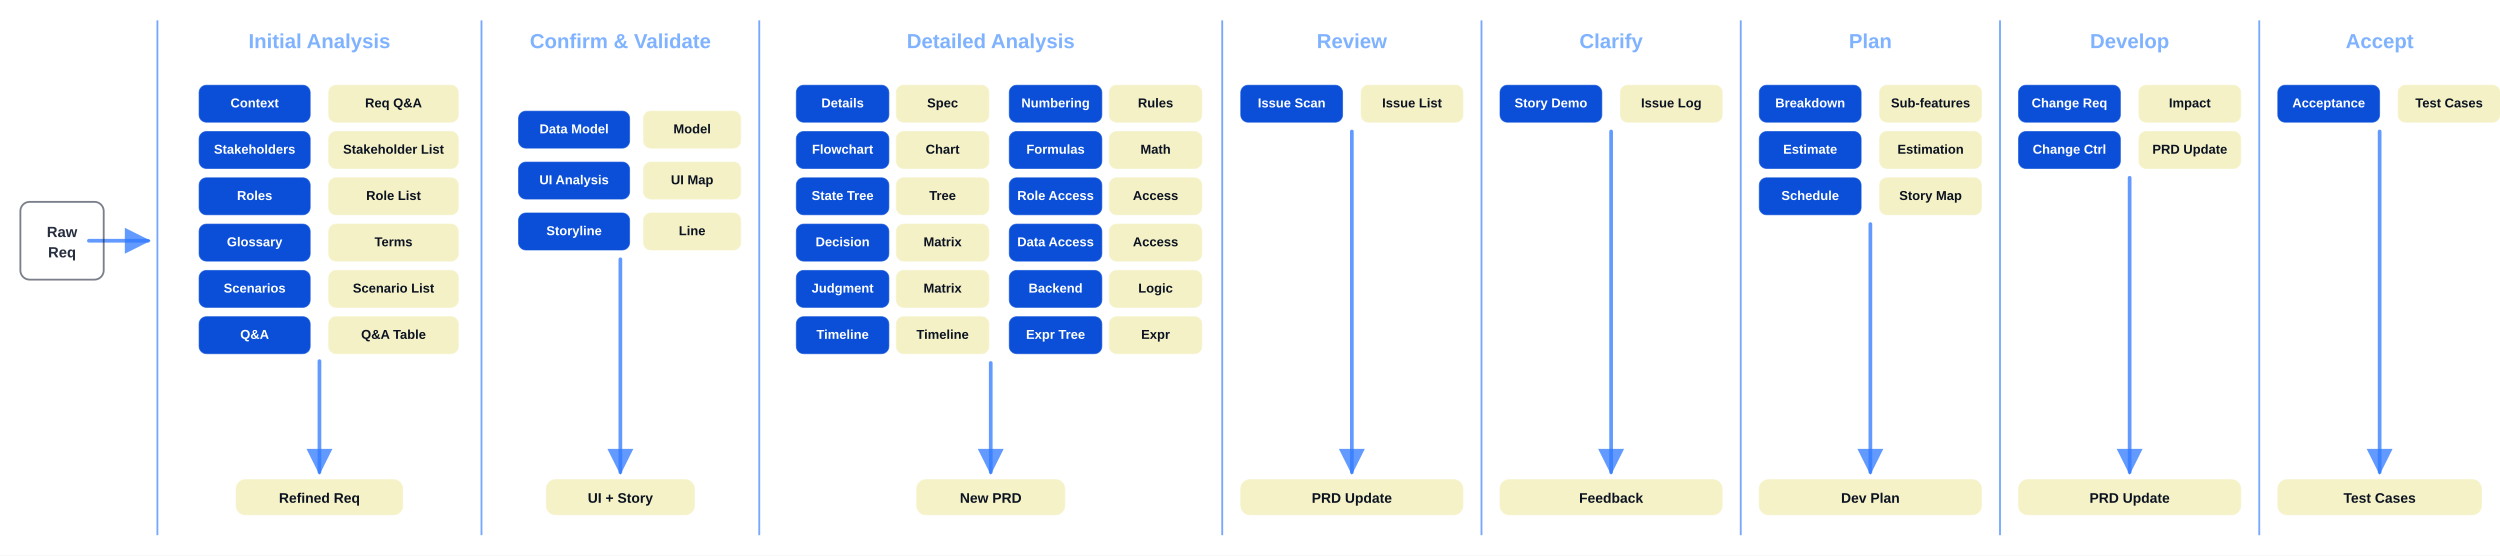
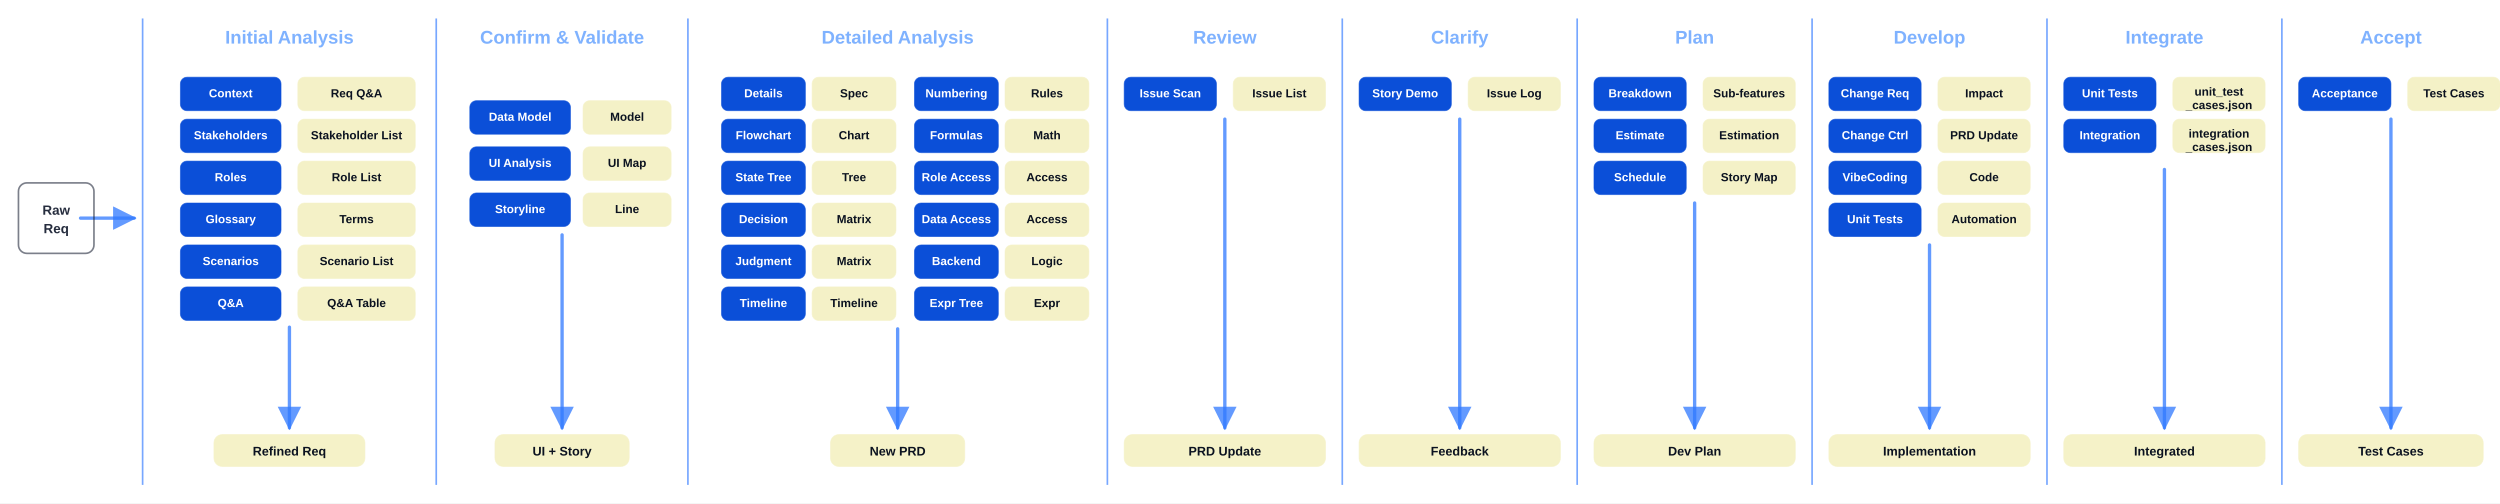
- <svg xmlns="http://www.w3.org/2000/svg" width="2700" height="600" viewBox="0 0 2700 600">
+ <svg xmlns="http://www.w3.org/2000/svg" width="2980" height="600" viewBox="0 0 2980 600">
  <defs>
    <style>
      .bg { fill: #ffffff; }
      .sep { stroke: rgba(47, 120, 255, 0.65); stroke-width: 2; }
      .title { font: 700 22px -apple-system, BlinkMacSystemFont, "Segoe UI", Arial, sans-serif; fill: #7fb2ff; }
      .label { font: 600 16px -apple-system, BlinkMacSystemFont, "Segoe UI", Arial, sans-serif; fill: rgba(15, 23, 42, 0.9); }
      .boxBlue { fill: #0b4fd8; stroke: rgba(11, 79, 216, 0.65); stroke-width: 1; rx: 8; }
      .boxYellow { fill: #f4f1c7; stroke: rgba(244, 241, 199, 0.65); stroke-width: 1; rx: 8; }
      .boxTextBlue { font: 700 14px -apple-system, BlinkMacSystemFont, "Segoe UI", Arial, sans-serif; fill: #ffffff; }
      .boxTextYellow { font: 700 14px -apple-system, BlinkMacSystemFont, "Segoe UI", Arial, sans-serif; fill: #0b1220; }
      .outBox { fill: rgba(244, 241, 199, 0.98); stroke: rgba(244, 241, 199, 0.65); stroke-width: 1; rx: 10; }
      .outText { font: 800 15px -apple-system, BlinkMacSystemFont, "Segoe UI", Arial, sans-serif; fill: #0b1220; }
      .arrowBlue { stroke: rgba(47, 120, 255, 0.75); stroke-width: 4; fill: none; stroke-linecap: round; stroke-linejoin: round; }
    </style>
    <marker id="arrowHeadBlue" viewBox="0 0 10 10" refX="9" refY="5" markerWidth="7" markerHeight="7" orient="auto-start-reverse">
      <path d="M 0 0 L 10 5 L 0 10 z" fill="rgba(47, 120, 255, 0.75)" />
    </marker>
  </defs>
-   <rect class="bg" x="0" y="0" width="2700" height="600" />
+   <rect class="bg" x="0" y="0" width="2980" height="600" />
  <path class="arrowBlue" marker-end="url(#arrowHeadBlue)" d="M 96 260 L 160 260" />
  <rect x="22" y="218" width="90" height="84" fill="none" stroke="rgba(15, 23, 42, 0.55)" stroke-width="2" rx="10" />
  <text class="label" x="67" y="256" text-anchor="middle">Raw</text>
  <text class="label" x="67" y="278" text-anchor="middle">Req</text>
  <line class="sep" x1="170" y1="22" x2="170" y2="578" />
  <line class="sep" x1="520" y1="22" x2="520" y2="578" />
  <line class="sep" x1="820" y1="22" x2="820" y2="578" />
  <line class="sep" x1="1320" y1="22" x2="1320" y2="578" />
  <line class="sep" x1="1600" y1="22" x2="1600" y2="578" />
  <line class="sep" x1="1880" y1="22" x2="1880" y2="578" />
  <line class="sep" x1="2160" y1="22" x2="2160" y2="578" />
  <line class="sep" x1="2440" y1="22" x2="2440" y2="578" />
+   <line class="sep" x1="2720" y1="22" x2="2720" y2="578" />
  <text class="title" x="345" y="52" text-anchor="middle">Initial Analysis</text>
  <text class="title" x="670" y="52" text-anchor="middle">Confirm &amp; Validate</text>
  <text class="title" x="1070" y="52" text-anchor="middle">Detailed Analysis</text>
  <text class="title" x="1460" y="52" text-anchor="middle">Review</text>
  <text class="title" x="1740" y="52" text-anchor="middle">Clarify</text>
  <text class="title" x="2020" y="52" text-anchor="middle">Plan</text>
  <text class="title" x="2300" y="52" text-anchor="middle">Develop</text>
-   <text class="title" x="2570" y="52" text-anchor="middle">Accept</text>
+   <text class="title" x="2580" y="52" text-anchor="middle">Integrate</text>
+   <text class="title" x="2850" y="52" text-anchor="middle">Accept</text>
  <g>
    <rect class="boxBlue" x="215" y="92" width="120" height="40" />
    <text class="boxTextBlue" x="275" y="116" text-anchor="middle">Context</text>
    <rect class="boxYellow" x="355" y="92" width="140" height="40" />
    <text class="boxTextYellow" x="425" y="116" text-anchor="middle">Req Q&amp;A</text>
    <rect class="boxBlue" x="215" y="142" width="120" height="40" />
    <text class="boxTextBlue" x="275" y="166" text-anchor="middle">Stakeholders</text>
    <rect class="boxYellow" x="355" y="142" width="140" height="40" />
    <text class="boxTextYellow" x="425" y="166" text-anchor="middle">Stakeholder List</text>
    <rect class="boxBlue" x="215" y="192" width="120" height="40" />
    <text class="boxTextBlue" x="275" y="216" text-anchor="middle">Roles</text>
    <rect class="boxYellow" x="355" y="192" width="140" height="40" />
    <text class="boxTextYellow" x="425" y="216" text-anchor="middle">Role List</text>
    <rect class="boxBlue" x="215" y="242" width="120" height="40" />
    <text class="boxTextBlue" x="275" y="266" text-anchor="middle">Glossary</text>
    <rect class="boxYellow" x="355" y="242" width="140" height="40" />
    <text class="boxTextYellow" x="425" y="266" text-anchor="middle">Terms</text>
    <rect class="boxBlue" x="215" y="292" width="120" height="40" />
    <text class="boxTextBlue" x="275" y="316" text-anchor="middle">Scenarios</text>
    <rect class="boxYellow" x="355" y="292" width="140" height="40" />
    <text class="boxTextYellow" x="425" y="316" text-anchor="middle">Scenario List</text>
    <rect class="boxBlue" x="215" y="342" width="120" height="40" />
    <text class="boxTextBlue" x="275" y="366" text-anchor="middle">Q&amp;A</text>
    <rect class="boxYellow" x="355" y="342" width="140" height="40" />
    <text class="boxTextYellow" x="425" y="366" text-anchor="middle">Q&amp;A Table</text>
    <path class="arrowBlue" marker-end="url(#arrowHeadBlue)" d="M 345 390 L 345 510" />
    <rect class="outBox" x="255" y="518" width="180" height="38" />
    <text class="outText" x="345" y="543" text-anchor="middle">Refined Req</text>
  </g>
  <g>
    <rect class="boxBlue" x="560" y="120" width="120" height="40" />
    <text class="boxTextBlue" x="620" y="144" text-anchor="middle">Data Model</text>
    <rect class="boxYellow" x="695" y="120" width="105" height="40" />
    <text class="boxTextYellow" x="747.5" y="144" text-anchor="middle">Model</text>
    <rect class="boxBlue" x="560" y="175" width="120" height="40" />
    <text class="boxTextBlue" x="620" y="199" text-anchor="middle">UI Analysis</text>
    <rect class="boxYellow" x="695" y="175" width="105" height="40" />
    <text class="boxTextYellow" x="747.5" y="199" text-anchor="middle">UI Map</text>
    <rect class="boxBlue" x="560" y="230" width="120" height="40" />
    <text class="boxTextBlue" x="620" y="254" text-anchor="middle">Storyline</text>
    <rect class="boxYellow" x="695" y="230" width="105" height="40" />
    <text class="boxTextYellow" x="747.5" y="254" text-anchor="middle">Line</text>
    <path class="arrowBlue" marker-end="url(#arrowHeadBlue)" d="M 670 280 L 670 510" />
    <rect class="outBox" x="590" y="518" width="160" height="38" />
    <text class="outText" x="670" y="543" text-anchor="middle">UI + Story</text>
  </g>
  <g>
    <rect class="boxBlue" x="860" y="92" width="100" height="40" />
    <text class="boxTextBlue" x="910" y="116" text-anchor="middle">Details</text>
    <rect class="boxYellow" x="968" y="92" width="100" height="40" />
    <text class="boxTextYellow" x="1018" y="116" text-anchor="middle">Spec</text>
    <rect class="boxBlue" x="1090" y="92" width="100" height="40" />
    <text class="boxTextBlue" x="1140" y="116" text-anchor="middle">Numbering</text>
    <rect class="boxYellow" x="1198" y="92" width="100" height="40" />
    <text class="boxTextYellow" x="1248" y="116" text-anchor="middle">Rules</text>
    <rect class="boxBlue" x="860" y="142" width="100" height="40" />
    <text class="boxTextBlue" x="910" y="166" text-anchor="middle">Flowchart</text>
    <rect class="boxYellow" x="968" y="142" width="100" height="40" />
    <text class="boxTextYellow" x="1018" y="166" text-anchor="middle">Chart</text>
    <rect class="boxBlue" x="1090" y="142" width="100" height="40" />
    <text class="boxTextBlue" x="1140" y="166" text-anchor="middle">Formulas</text>
    <rect class="boxYellow" x="1198" y="142" width="100" height="40" />
    <text class="boxTextYellow" x="1248" y="166" text-anchor="middle">Math</text>
    <rect class="boxBlue" x="860" y="192" width="100" height="40" />
    <text class="boxTextBlue" x="910" y="216" text-anchor="middle">State Tree</text>
    <rect class="boxYellow" x="968" y="192" width="100" height="40" />
    <text class="boxTextYellow" x="1018" y="216" text-anchor="middle">Tree</text>
    <rect class="boxBlue" x="1090" y="192" width="100" height="40" />
    <text class="boxTextBlue" x="1140" y="216" text-anchor="middle">Role Access</text>
    <rect class="boxYellow" x="1198" y="192" width="100" height="40" />
    <text class="boxTextYellow" x="1248" y="216" text-anchor="middle">Access</text>
    <rect class="boxBlue" x="860" y="242" width="100" height="40" />
    <text class="boxTextBlue" x="910" y="266" text-anchor="middle">Decision</text>
    <rect class="boxYellow" x="968" y="242" width="100" height="40" />
    <text class="boxTextYellow" x="1018" y="266" text-anchor="middle">Matrix</text>
    <rect class="boxBlue" x="1090" y="242" width="100" height="40" />
    <text class="boxTextBlue" x="1140" y="266" text-anchor="middle">Data Access</text>
    <rect class="boxYellow" x="1198" y="242" width="100" height="40" />
    <text class="boxTextYellow" x="1248" y="266" text-anchor="middle">Access</text>
    <rect class="boxBlue" x="860" y="292" width="100" height="40" />
    <text class="boxTextBlue" x="910" y="316" text-anchor="middle">Judgment</text>
    <rect class="boxYellow" x="968" y="292" width="100" height="40" />
    <text class="boxTextYellow" x="1018" y="316" text-anchor="middle">Matrix</text>
    <rect class="boxBlue" x="1090" y="292" width="100" height="40" />
    <text class="boxTextBlue" x="1140" y="316" text-anchor="middle">Backend</text>
    <rect class="boxYellow" x="1198" y="292" width="100" height="40" />
    <text class="boxTextYellow" x="1248" y="316" text-anchor="middle">Logic</text>
    <rect class="boxBlue" x="860" y="342" width="100" height="40" />
    <text class="boxTextBlue" x="910" y="366" text-anchor="middle">Timeline</text>
    <rect class="boxYellow" x="968" y="342" width="100" height="40" />
    <text class="boxTextYellow" x="1018" y="366" text-anchor="middle">Timeline</text>
    <rect class="boxBlue" x="1090" y="342" width="100" height="40" />
    <text class="boxTextBlue" x="1140" y="366" text-anchor="middle">Expr Tree</text>
    <rect class="boxYellow" x="1198" y="342" width="100" height="40" />
    <text class="boxTextYellow" x="1248" y="366" text-anchor="middle">Expr</text>
    <path class="arrowBlue" marker-end="url(#arrowHeadBlue)" d="M 1070 392 L 1070 510" />
    <rect class="outBox" x="990" y="518" width="160" height="38" />
    <text class="outText" x="1070" y="543" text-anchor="middle">New PRD</text>
  </g>
  <g>
    <rect class="boxBlue" x="1340" y="92" width="110" height="40" />
    <text class="boxTextBlue" x="1395" y="116" text-anchor="middle">Issue Scan</text>
    <rect class="boxYellow" x="1470" y="92" width="110" height="40" />
    <text class="boxTextYellow" x="1525" y="116" text-anchor="middle">Issue List</text>
    <path class="arrowBlue" marker-end="url(#arrowHeadBlue)" d="M 1460 142 L 1460 510" />
    <rect class="outBox" x="1340" y="518" width="240" height="38" />
    <text class="outText" x="1460" y="543" text-anchor="middle">PRD Update</text>
  </g>
  <g>
    <rect class="boxBlue" x="1620" y="92" width="110" height="40" />
    <text class="boxTextBlue" x="1675" y="116" text-anchor="middle">Story Demo</text>
    <rect class="boxYellow" x="1750" y="92" width="110" height="40" />
    <text class="boxTextYellow" x="1805" y="116" text-anchor="middle">Issue Log</text>
    <path class="arrowBlue" marker-end="url(#arrowHeadBlue)" d="M 1740 142 L 1740 510" />
    <rect class="outBox" x="1620" y="518" width="240" height="38" />
    <text class="outText" x="1740" y="543" text-anchor="middle">Feedback</text>
  </g>
  <g>
    <rect class="boxBlue" x="1900" y="92" width="110" height="40" />
    <text class="boxTextBlue" x="1955" y="116" text-anchor="middle">Breakdown</text>
    <rect class="boxYellow" x="2030" y="92" width="110" height="40" />
    <text class="boxTextYellow" x="2085" y="116" text-anchor="middle">Sub-features</text>
    <rect class="boxBlue" x="1900" y="142" width="110" height="40" />
    <text class="boxTextBlue" x="1955" y="166" text-anchor="middle">Estimate</text>
    <rect class="boxYellow" x="2030" y="142" width="110" height="40" />
    <text class="boxTextYellow" x="2085" y="166" text-anchor="middle">Estimation</text>
    <rect class="boxBlue" x="1900" y="192" width="110" height="40" />
    <text class="boxTextBlue" x="1955" y="216" text-anchor="middle">Schedule</text>
    <rect class="boxYellow" x="2030" y="192" width="110" height="40" />
    <text class="boxTextYellow" x="2085" y="216" text-anchor="middle">Story Map</text>
    <path class="arrowBlue" marker-end="url(#arrowHeadBlue)" d="M 2020 242 L 2020 510" />
    <rect class="outBox" x="1900" y="518" width="240" height="38" />
    <text class="outText" x="2020" y="543" text-anchor="middle">Dev Plan</text>
  </g>
  <g>
    <rect class="boxBlue" x="2180" y="92" width="110" height="40" />
    <text class="boxTextBlue" x="2235" y="116" text-anchor="middle">Change Req</text>
    <rect class="boxYellow" x="2310" y="92" width="110" height="40" />
    <text class="boxTextYellow" x="2365" y="116" text-anchor="middle">Impact</text>
    <rect class="boxBlue" x="2180" y="142" width="110" height="40" />
    <text class="boxTextBlue" x="2235" y="166" text-anchor="middle">Change Ctrl</text>
    <rect class="boxYellow" x="2310" y="142" width="110" height="40" />
    <text class="boxTextYellow" x="2365" y="166" text-anchor="middle">PRD Update</text>
-     <path class="arrowBlue" marker-end="url(#arrowHeadBlue)" d="M 2300 192 L 2300 510" />
+     <rect class="boxBlue" x="2180" y="192" width="110" height="40" />
+     <text class="boxTextBlue" x="2235" y="216" text-anchor="middle">VibeCoding</text>
+     <rect class="boxYellow" x="2310" y="192" width="110" height="40" />
+     <text class="boxTextYellow" x="2365" y="216" text-anchor="middle">Code</text>
+     <rect class="boxBlue" x="2180" y="242" width="110" height="40" />
+     <text class="boxTextBlue" x="2235" y="266" text-anchor="middle">Unit Tests</text>
+     <rect class="boxYellow" x="2310" y="242" width="110" height="40" />
+     <text class="boxTextYellow" x="2365" y="266" text-anchor="middle">Automation</text>
+     <path class="arrowBlue" marker-end="url(#arrowHeadBlue)" d="M 2300 292 L 2300 510" />
    <rect class="outBox" x="2180" y="518" width="240" height="38" />
-     <text class="outText" x="2300" y="543" text-anchor="middle">PRD Update</text>
+     <text class="outText" x="2300" y="543" text-anchor="middle">Implementation</text>
  </g>
  <g>
    <rect class="boxBlue" x="2460" y="92" width="110" height="40" />
-     <text class="boxTextBlue" x="2515" y="116" text-anchor="middle">Acceptance</text>
+     <text class="boxTextBlue" x="2515" y="116" text-anchor="middle">Unit Tests</text>
    <rect class="boxYellow" x="2590" y="92" width="110" height="40" />
-     <text class="boxTextYellow" x="2645" y="116" text-anchor="middle">Test Cases</text>
-     <path class="arrowBlue" marker-end="url(#arrowHeadBlue)" d="M 2570 142 L 2570 510" />
-     <rect class="outBox" x="2460" y="518" width="220" height="38" />
-     <text class="outText" x="2570" y="543" text-anchor="middle">Test Cases</text>
+     <text class="boxTextYellow" x="2645" y="114" text-anchor="middle">unit_test</text>
+     <text class="boxTextYellow" x="2645" y="130" text-anchor="middle">_cases.json</text>
+     <rect class="boxBlue" x="2460" y="142" width="110" height="40" />
+     <text class="boxTextBlue" x="2515" y="166" text-anchor="middle">Integration</text>
+     <rect class="boxYellow" x="2590" y="142" width="110" height="40" />
+     <text class="boxTextYellow" x="2645" y="164" text-anchor="middle">integration</text>
+     <text class="boxTextYellow" x="2645" y="180" text-anchor="middle">_cases.json</text>
+     <path class="arrowBlue" marker-end="url(#arrowHeadBlue)" d="M 2580 202 L 2580 510" />
+     <rect class="outBox" x="2460" y="518" width="240" height="38" />
+     <text class="outText" x="2580" y="543" text-anchor="middle">Integrated</text>
+   </g>
+   <g>
+     <rect class="boxBlue" x="2740" y="92" width="110" height="40" />
+     <text class="boxTextBlue" x="2795" y="116" text-anchor="middle">Acceptance</text>
+     <rect class="boxYellow" x="2870" y="92" width="110" height="40" />
+     <text class="boxTextYellow" x="2925" y="116" text-anchor="middle">Test Cases</text>
+     <path class="arrowBlue" marker-end="url(#arrowHeadBlue)" d="M 2850 142 L 2850 510" />
+     <rect class="outBox" x="2740" y="518" width="220" height="38" />
+     <text class="outText" x="2850" y="543" text-anchor="middle">Test Cases</text>
  </g>
</svg>
